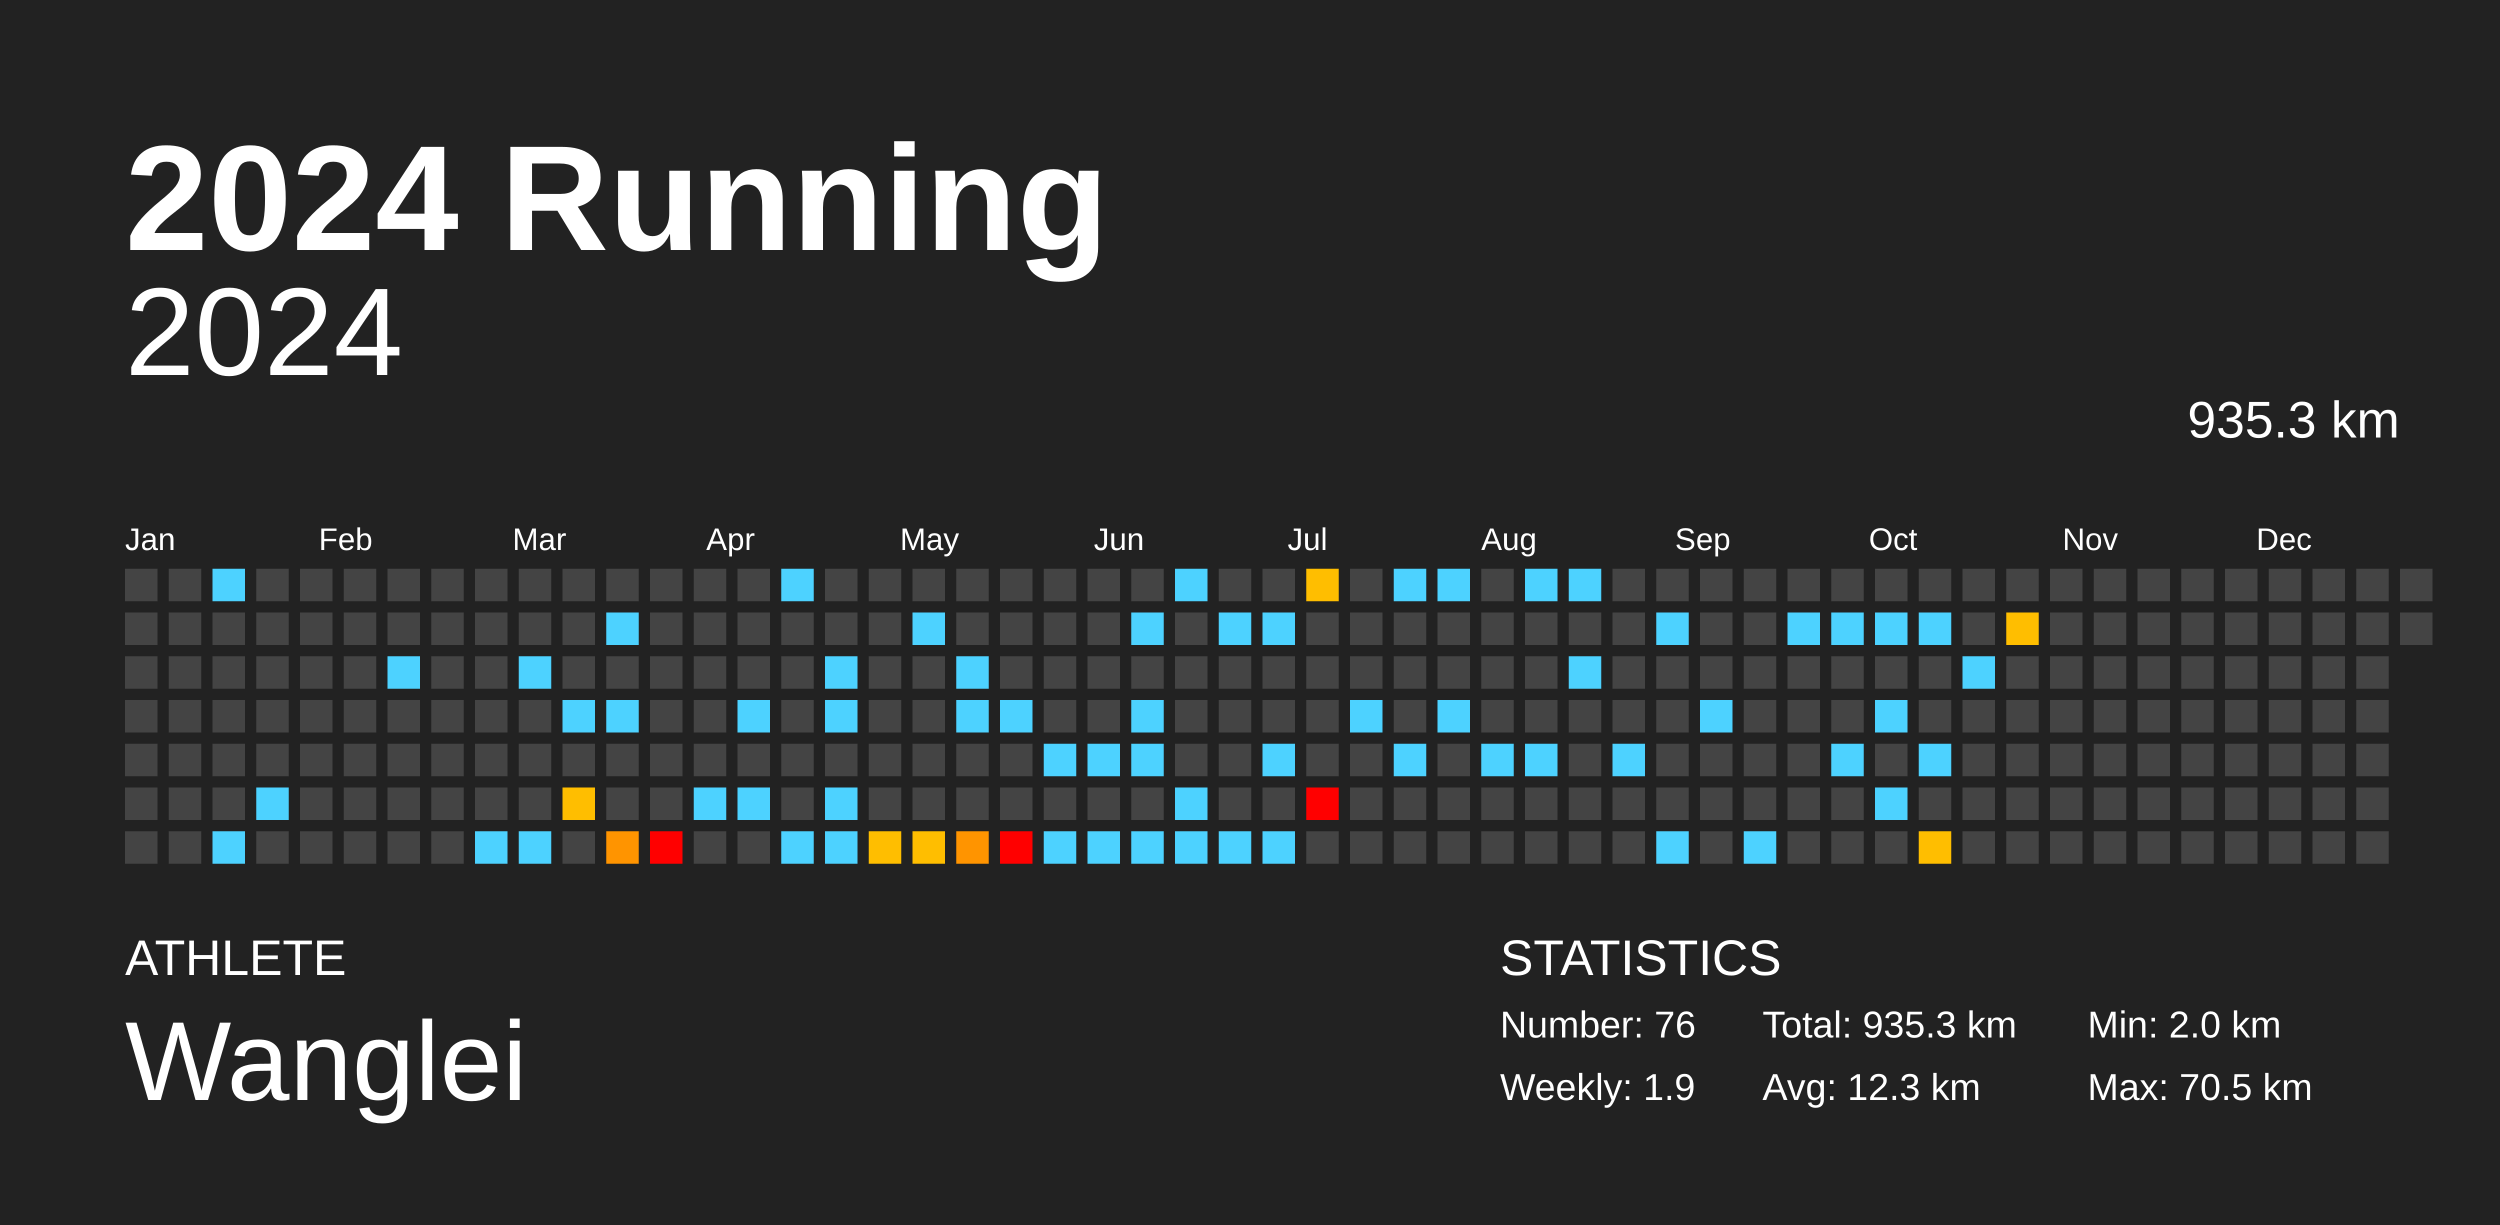
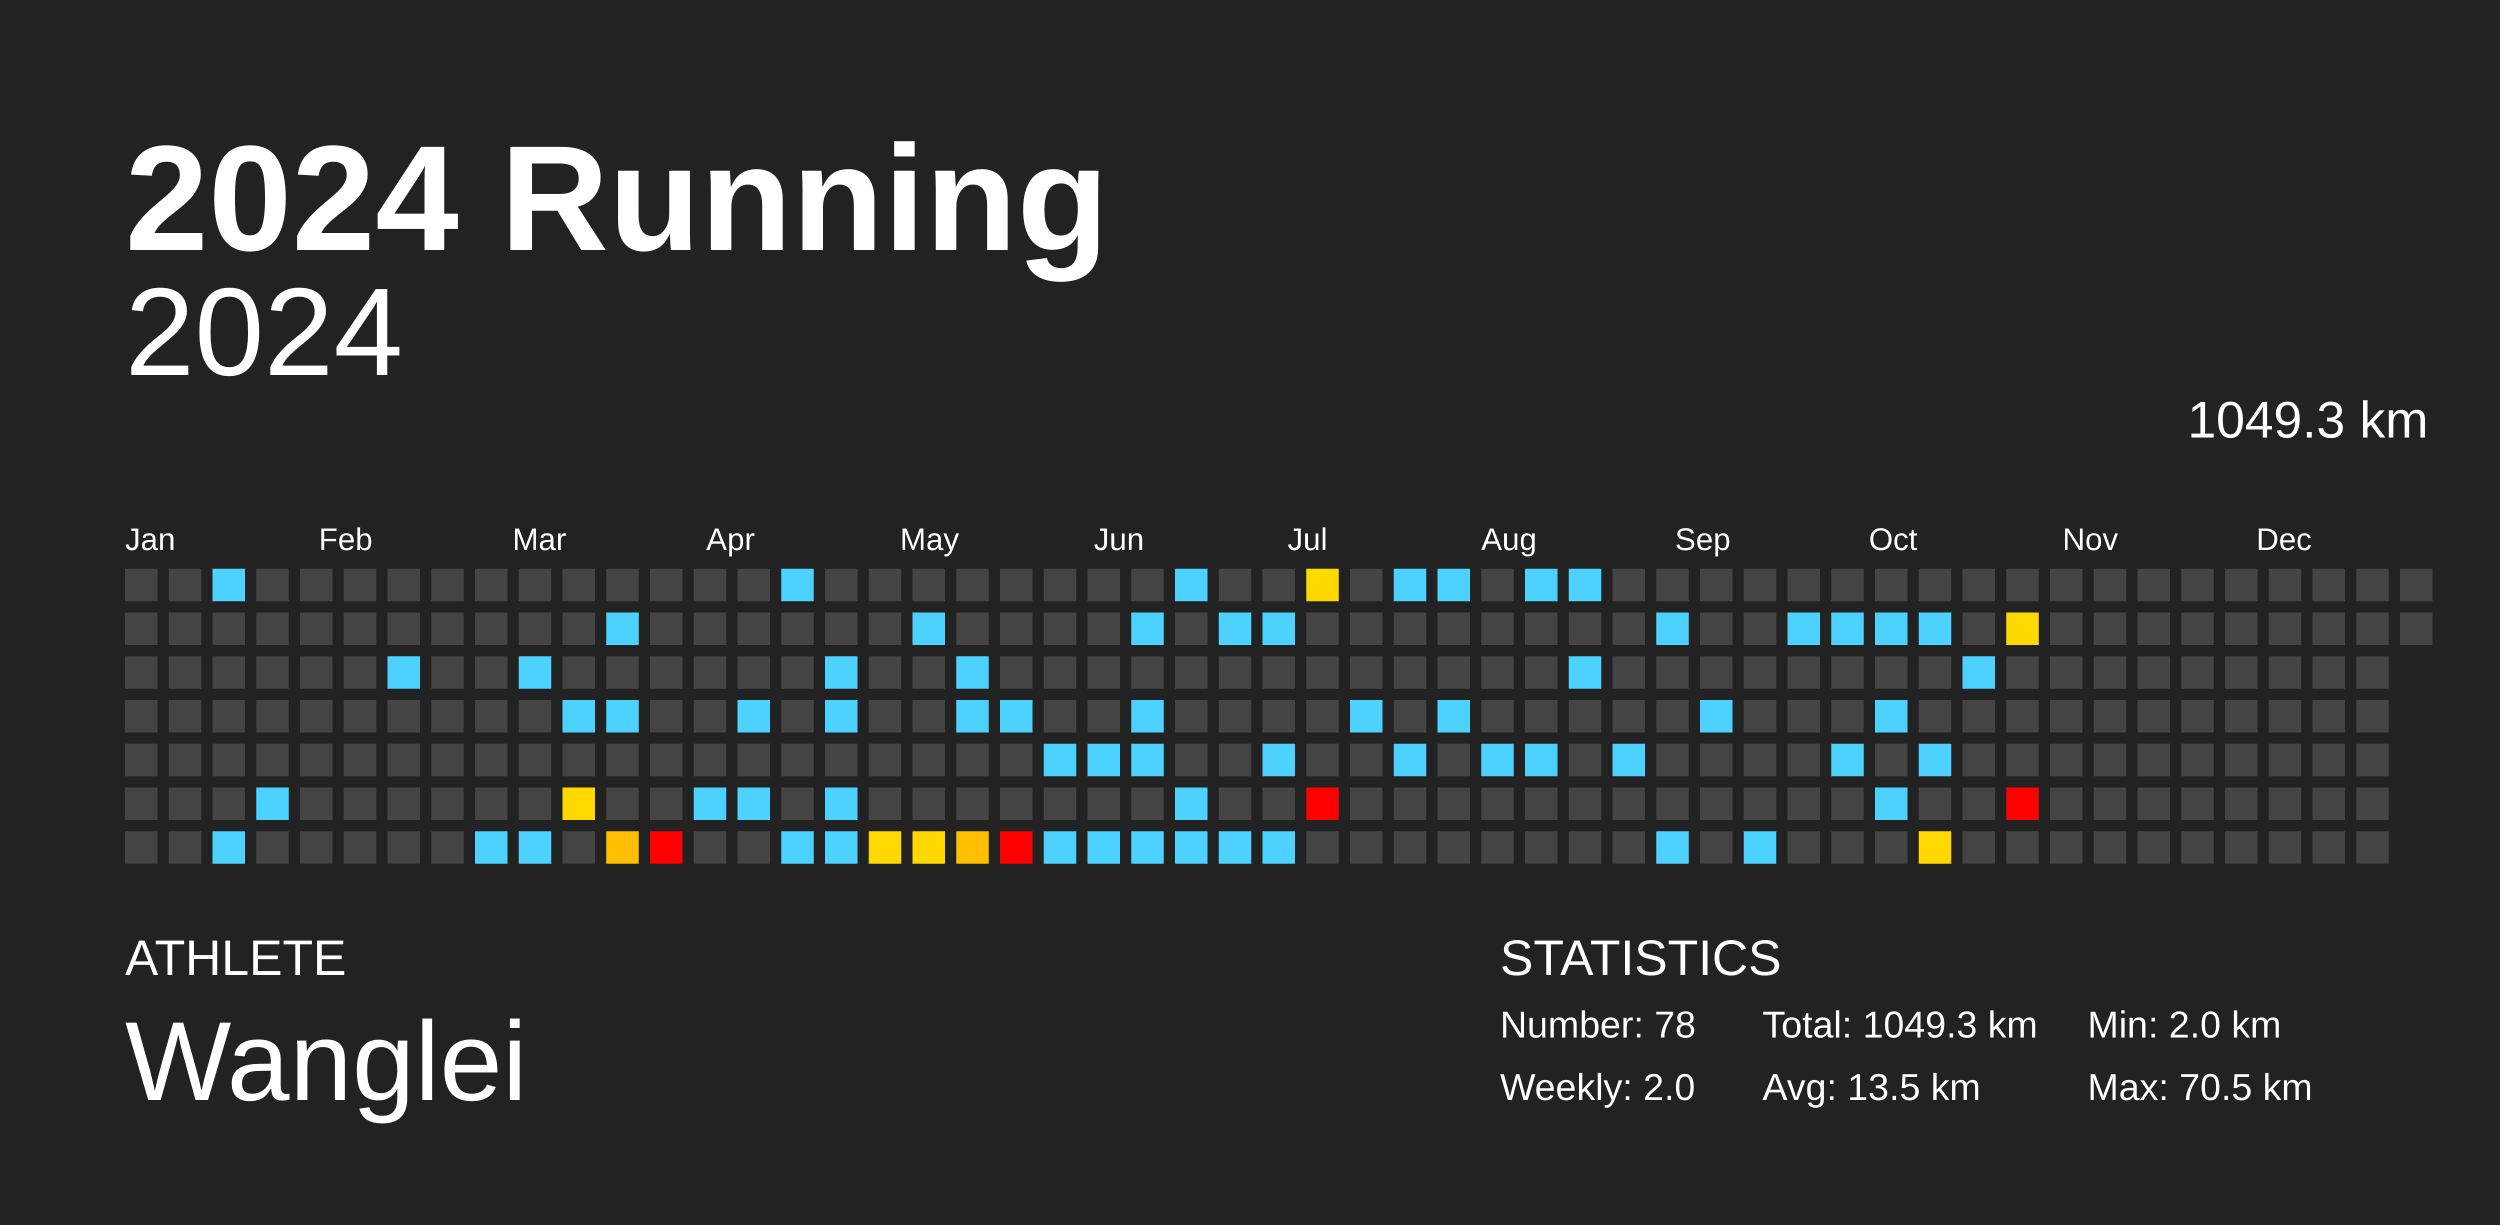
<svg xmlns="http://www.w3.org/2000/svg" baseProfile="full" height="98mm" version="1.1" viewBox="0,0,200,98" width="200mm">
  <defs />
  <rect fill="#222222" height="98" width="200" x="0" y="0" />
  <text fill="#FFFFFF" style="font-size:12px; font-family:Arial; font-weight:bold;" x="10" y="20">2024 Running</text>
  <text fill="#FFFFFF" style="font-size:4px; font-family:Arial" x="10" y="78">ATHLETE</text>
  <text fill="#FFFFFF" style="font-size:9px; font-family:Arial" x="10" y="88">Wanglei</text>
  <text fill="#FFFFFF" style="font-size:4px; font-family:Arial" x="120" y="78">STATISTICS</text>
-   <text fill="#FFFFFF" style="font-size:3px; font-family:Arial" x="120" y="83">Number: 76</text>
-   <text fill="#FFFFFF" style="font-size:3px; font-family:Arial" x="120" y="88">Weekly: 1.9</text>
-   <text fill="#FFFFFF" style="font-size:3px; font-family:Arial" x="141" y="83">Total: 935.3 km</text>
-   <text fill="#FFFFFF" style="font-size:3px; font-family:Arial" x="141" y="88">Avg: 12.3 km</text>
+   <text fill="#FFFFFF" style="font-size:3px; font-family:Arial" x="120" y="83">Number: 78</text>
+   <text fill="#FFFFFF" style="font-size:3px; font-family:Arial" x="120" y="88">Weekly: 2.0</text>
+   <text fill="#FFFFFF" style="font-size:3px; font-family:Arial" x="141" y="83">Total: 1049.3 km</text>
+   <text fill="#FFFFFF" style="font-size:3px; font-family:Arial" x="141" y="88">Avg: 13.5 km</text>
  <text fill="#FFFFFF" style="font-size:3px; font-family:Arial" x="167" y="83">Min: 2.0 km</text>
  <text fill="#FFFFFF" style="font-size:3px; font-family:Arial" x="167" y="88">Max: 70.5 km</text>
  <text alignment-baseline="hanging" fill="#FFFFFF" style="font-size:10.0px; font-family:Arial;" x="10" y="30">2024</text>
-   <text alignment-baseline="hanging" fill="#FFFFFF" style="font-size:4.125px; font-family:Arial;" x="175" y="35">935.3 km</text>
+   <text alignment-baseline="hanging" fill="#FFFFFF" style="font-size:4.125px; font-family:Arial;" x="175" y="35">1049.3 km</text>
  <text fill="#FFFFFF" style="font-size:2.5px; font-family:Arial" x="10.0" y="44">Jan</text>
  <text fill="#FFFFFF" style="font-size:2.5px; font-family:Arial" x="25.5" y="44">Feb</text>
  <text fill="#FFFFFF" style="font-size:2.5px; font-family:Arial" x="41.0" y="44">Mar</text>
  <text fill="#FFFFFF" style="font-size:2.5px; font-family:Arial" x="56.5" y="44">Apr</text>
  <text fill="#FFFFFF" style="font-size:2.5px; font-family:Arial" x="72.0" y="44">May</text>
  <text fill="#FFFFFF" style="font-size:2.5px; font-family:Arial" x="87.5" y="44">Jun</text>
  <text fill="#FFFFFF" style="font-size:2.5px; font-family:Arial" x="103.0" y="44">Jul</text>
  <text fill="#FFFFFF" style="font-size:2.5px; font-family:Arial" x="118.5" y="44">Aug</text>
  <text fill="#FFFFFF" style="font-size:2.5px; font-family:Arial" x="134.0" y="44">Sep</text>
  <text fill="#FFFFFF" style="font-size:2.5px; font-family:Arial" x="149.5" y="44">Oct</text>
  <text fill="#FFFFFF" style="font-size:2.5px; font-family:Arial" x="165.0" y="44">Nov</text>
  <text fill="#FFFFFF" style="font-size:2.5px; font-family:Arial" x="180.5" y="44">Dec</text>
  <rect fill="#444444" height="2.6" width="2.6" x="10.0" y="45.5" />
  <rect fill="#444444" height="2.6" width="2.6" x="10.0" y="49.0" />
  <rect fill="#444444" height="2.6" width="2.6" x="10.0" y="52.5" />
  <rect fill="#444444" height="2.6" width="2.6" x="10.0" y="56.0" />
  <rect fill="#444444" height="2.6" width="2.6" x="10.0" y="59.5" />
  <rect fill="#444444" height="2.6" width="2.6" x="10.0" y="63.0" />
  <rect fill="#444444" height="2.6" width="2.6" x="10.0" y="66.5" />
  <rect fill="#444444" height="2.6" width="2.6" x="13.5" y="45.5" />
  <rect fill="#444444" height="2.6" width="2.6" x="13.5" y="49.0" />
  <rect fill="#444444" height="2.6" width="2.6" x="13.5" y="52.5" />
  <rect fill="#444444" height="2.6" width="2.6" x="13.5" y="56.0" />
  <rect fill="#444444" height="2.6" width="2.6" x="13.5" y="59.5" />
  <rect fill="#444444" height="2.6" width="2.6" x="13.5" y="63.0" />
  <rect fill="#444444" height="2.6" width="2.6" x="13.5" y="66.5" />
  <rect fill="#4dd2ff" height="2.6" width="2.6" x="17.0" y="45.5" />
  <rect fill="#444444" height="2.6" width="2.6" x="17.0" y="49.0" />
  <rect fill="#444444" height="2.6" width="2.6" x="17.0" y="52.5" />
  <rect fill="#444444" height="2.6" width="2.6" x="17.0" y="56.0" />
  <rect fill="#444444" height="2.6" width="2.6" x="17.0" y="59.5" />
  <rect fill="#444444" height="2.6" width="2.6" x="17.0" y="63.0" />
  <rect fill="#4dd2ff" height="2.6" width="2.6" x="17.0" y="66.5" />
  <rect fill="#444444" height="2.6" width="2.6" x="20.5" y="45.5" />
  <rect fill="#444444" height="2.6" width="2.6" x="20.5" y="49.0" />
  <rect fill="#444444" height="2.6" width="2.6" x="20.5" y="52.5" />
  <rect fill="#444444" height="2.6" width="2.6" x="20.5" y="56.0" />
  <rect fill="#444444" height="2.6" width="2.6" x="20.5" y="59.5" />
  <rect fill="#4dd2ff" height="2.6" width="2.6" x="20.5" y="63.0" />
  <rect fill="#444444" height="2.6" width="2.6" x="20.5" y="66.5" />
  <rect fill="#444444" height="2.6" width="2.6" x="24.0" y="45.5" />
  <rect fill="#444444" height="2.6" width="2.6" x="24.0" y="49.0" />
  <rect fill="#444444" height="2.6" width="2.6" x="24.0" y="52.5" />
  <rect fill="#444444" height="2.6" width="2.6" x="24.0" y="56.0" />
  <rect fill="#444444" height="2.6" width="2.6" x="24.0" y="59.5" />
  <rect fill="#444444" height="2.6" width="2.6" x="24.0" y="63.0" />
  <rect fill="#444444" height="2.6" width="2.6" x="24.0" y="66.5" />
  <rect fill="#444444" height="2.6" width="2.6" x="27.5" y="45.5" />
  <rect fill="#444444" height="2.6" width="2.6" x="27.5" y="49.0" />
  <rect fill="#444444" height="2.6" width="2.6" x="27.5" y="52.5" />
  <rect fill="#444444" height="2.6" width="2.6" x="27.5" y="56.0" />
  <rect fill="#444444" height="2.6" width="2.6" x="27.5" y="59.5" />
  <rect fill="#444444" height="2.6" width="2.6" x="27.5" y="63.0" />
  <rect fill="#444444" height="2.6" width="2.6" x="27.5" y="66.5" />
  <rect fill="#444444" height="2.6" width="2.6" x="31.0" y="45.5" />
  <rect fill="#444444" height="2.6" width="2.6" x="31.0" y="49.0" />
  <rect fill="#4dd2ff" height="2.6" width="2.6" x="31.0" y="52.5" />
  <rect fill="#444444" height="2.6" width="2.6" x="31.0" y="56.0" />
  <rect fill="#444444" height="2.6" width="2.6" x="31.0" y="59.5" />
  <rect fill="#444444" height="2.6" width="2.6" x="31.0" y="63.0" />
  <rect fill="#444444" height="2.6" width="2.6" x="31.0" y="66.5" />
  <rect fill="#444444" height="2.6" width="2.6" x="34.5" y="45.5" />
  <rect fill="#444444" height="2.6" width="2.6" x="34.5" y="49.0" />
  <rect fill="#444444" height="2.6" width="2.6" x="34.5" y="52.5" />
  <rect fill="#444444" height="2.6" width="2.6" x="34.5" y="56.0" />
  <rect fill="#444444" height="2.6" width="2.6" x="34.5" y="59.5" />
  <rect fill="#444444" height="2.6" width="2.6" x="34.5" y="63.0" />
  <rect fill="#444444" height="2.6" width="2.6" x="34.5" y="66.5" />
  <rect fill="#444444" height="2.6" width="2.6" x="38.0" y="45.5" />
  <rect fill="#444444" height="2.6" width="2.6" x="38.0" y="49.0" />
  <rect fill="#444444" height="2.6" width="2.6" x="38.0" y="52.5" />
  <rect fill="#444444" height="2.6" width="2.6" x="38.0" y="56.0" />
  <rect fill="#444444" height="2.6" width="2.6" x="38.0" y="59.5" />
  <rect fill="#444444" height="2.6" width="2.6" x="38.0" y="63.0" />
  <rect fill="#4dd2ff" height="2.6" width="2.6" x="38.0" y="66.5" />
  <rect fill="#444444" height="2.6" width="2.6" x="41.5" y="45.5" />
  <rect fill="#444444" height="2.6" width="2.6" x="41.5" y="49.0" />
  <rect fill="#4dd2ff" height="2.6" width="2.6" x="41.5" y="52.5" />
  <rect fill="#444444" height="2.6" width="2.6" x="41.5" y="56.0" />
  <rect fill="#444444" height="2.6" width="2.6" x="41.5" y="59.5" />
  <rect fill="#444444" height="2.6" width="2.6" x="41.5" y="63.0" />
  <rect fill="#4dd2ff" height="2.6" width="2.6" x="41.5" y="66.5" />
  <rect fill="#444444" height="2.6" width="2.6" x="45.0" y="45.5" />
  <rect fill="#444444" height="2.6" width="2.6" x="45.0" y="49.0" />
  <rect fill="#444444" height="2.6" width="2.6" x="45.0" y="52.5" />
  <rect fill="#4dd2ff" height="2.6" width="2.6" x="45.0" y="56.0" />
  <rect fill="#444444" height="2.6" width="2.6" x="45.0" y="59.5" />
-   <rect fill="#ffbe00" height="2.6" width="2.6" x="45.0" y="63.0" />
+   <rect fill="#ffd800" height="2.6" width="2.6" x="45.0" y="63.0" />
  <rect fill="#444444" height="2.6" width="2.6" x="45.0" y="66.5" />
  <rect fill="#444444" height="2.6" width="2.6" x="48.5" y="45.5" />
  <rect fill="#4dd2ff" height="2.6" width="2.6" x="48.5" y="49.0" />
  <rect fill="#444444" height="2.6" width="2.6" x="48.5" y="52.5" />
  <rect fill="#4dd2ff" height="2.6" width="2.6" x="48.5" y="56.0" />
  <rect fill="#444444" height="2.6" width="2.6" x="48.5" y="59.5" />
  <rect fill="#444444" height="2.6" width="2.6" x="48.5" y="63.0" />
-   <rect fill="#ff9400" height="2.6" width="2.6" x="48.5" y="66.5" />
+   <rect fill="#ffbe00" height="2.6" width="2.6" x="48.5" y="66.5" />
  <rect fill="#444444" height="2.6" width="2.6" x="52.0" y="45.5" />
  <rect fill="#444444" height="2.6" width="2.6" x="52.0" y="49.0" />
  <rect fill="#444444" height="2.6" width="2.6" x="52.0" y="52.5" />
  <rect fill="#444444" height="2.6" width="2.6" x="52.0" y="56.0" />
  <rect fill="#444444" height="2.6" width="2.6" x="52.0" y="59.5" />
  <rect fill="#444444" height="2.6" width="2.6" x="52.0" y="63.0" />
  <rect fill="red" height="2.6" width="2.6" x="52.0" y="66.5" />
  <rect fill="#444444" height="2.6" width="2.6" x="55.5" y="45.5" />
  <rect fill="#444444" height="2.6" width="2.6" x="55.5" y="49.0" />
  <rect fill="#444444" height="2.6" width="2.6" x="55.5" y="52.5" />
  <rect fill="#444444" height="2.6" width="2.6" x="55.5" y="56.0" />
  <rect fill="#444444" height="2.6" width="2.6" x="55.5" y="59.5" />
  <rect fill="#4dd2ff" height="2.6" width="2.6" x="55.5" y="63.0" />
  <rect fill="#444444" height="2.6" width="2.6" x="55.5" y="66.5" />
  <rect fill="#444444" height="2.6" width="2.6" x="59.0" y="45.5" />
  <rect fill="#444444" height="2.6" width="2.6" x="59.0" y="49.0" />
  <rect fill="#444444" height="2.6" width="2.6" x="59.0" y="52.5" />
  <rect fill="#4dd2ff" height="2.6" width="2.6" x="59.0" y="56.0" />
  <rect fill="#444444" height="2.6" width="2.6" x="59.0" y="59.5" />
  <rect fill="#4dd2ff" height="2.6" width="2.6" x="59.0" y="63.0" />
  <rect fill="#444444" height="2.6" width="2.6" x="59.0" y="66.5" />
  <rect fill="#4dd2ff" height="2.6" width="2.6" x="62.5" y="45.5" />
  <rect fill="#444444" height="2.6" width="2.6" x="62.5" y="49.0" />
  <rect fill="#444444" height="2.6" width="2.6" x="62.5" y="52.5" />
  <rect fill="#444444" height="2.6" width="2.6" x="62.5" y="56.0" />
  <rect fill="#444444" height="2.6" width="2.6" x="62.5" y="59.5" />
  <rect fill="#444444" height="2.6" width="2.6" x="62.5" y="63.0" />
  <rect fill="#4dd2ff" height="2.6" width="2.6" x="62.5" y="66.5" />
  <rect fill="#444444" height="2.6" width="2.6" x="66.0" y="45.5" />
  <rect fill="#444444" height="2.6" width="2.6" x="66.0" y="49.0" />
  <rect fill="#4dd2ff" height="2.6" width="2.6" x="66.0" y="52.5" />
  <rect fill="#4dd2ff" height="2.6" width="2.6" x="66.0" y="56.0" />
  <rect fill="#444444" height="2.6" width="2.6" x="66.0" y="59.5" />
  <rect fill="#4dd2ff" height="2.6" width="2.6" x="66.0" y="63.0" />
  <rect fill="#4dd2ff" height="2.6" width="2.6" x="66.0" y="66.5" />
  <rect fill="#444444" height="2.6" width="2.6" x="69.5" y="45.5" />
  <rect fill="#444444" height="2.6" width="2.6" x="69.5" y="49.0" />
  <rect fill="#444444" height="2.6" width="2.6" x="69.5" y="52.5" />
  <rect fill="#444444" height="2.6" width="2.6" x="69.5" y="56.0" />
  <rect fill="#444444" height="2.6" width="2.6" x="69.5" y="59.5" />
  <rect fill="#444444" height="2.6" width="2.6" x="69.5" y="63.0" />
-   <rect fill="#ffbe00" height="2.6" width="2.6" x="69.5" y="66.5" />
+   <rect fill="#ffd800" height="2.6" width="2.6" x="69.5" y="66.5" />
  <rect fill="#444444" height="2.6" width="2.6" x="73.0" y="45.5" />
  <rect fill="#4dd2ff" height="2.6" width="2.6" x="73.0" y="49.0" />
  <rect fill="#444444" height="2.6" width="2.6" x="73.0" y="52.5" />
  <rect fill="#444444" height="2.6" width="2.6" x="73.0" y="56.0" />
  <rect fill="#444444" height="2.6" width="2.6" x="73.0" y="59.5" />
  <rect fill="#444444" height="2.6" width="2.6" x="73.0" y="63.0" />
-   <rect fill="#ffbe00" height="2.6" width="2.6" x="73.0" y="66.5" />
+   <rect fill="#ffd800" height="2.6" width="2.6" x="73.0" y="66.5" />
  <rect fill="#444444" height="2.6" width="2.6" x="76.5" y="45.5" />
  <rect fill="#444444" height="2.6" width="2.6" x="76.5" y="49.0" />
  <rect fill="#4dd2ff" height="2.6" width="2.6" x="76.5" y="52.5" />
  <rect fill="#4dd2ff" height="2.6" width="2.6" x="76.5" y="56.0" />
  <rect fill="#444444" height="2.6" width="2.6" x="76.5" y="59.5" />
  <rect fill="#444444" height="2.6" width="2.6" x="76.5" y="63.0" />
-   <rect fill="#ff9400" height="2.6" width="2.6" x="76.5" y="66.5" />
+   <rect fill="#ffbe00" height="2.6" width="2.6" x="76.5" y="66.5" />
  <rect fill="#444444" height="2.6" width="2.6" x="80.0" y="45.5" />
  <rect fill="#444444" height="2.6" width="2.6" x="80.0" y="49.0" />
  <rect fill="#444444" height="2.6" width="2.6" x="80.0" y="52.5" />
  <rect fill="#4dd2ff" height="2.6" width="2.6" x="80.0" y="56.0" />
  <rect fill="#444444" height="2.6" width="2.6" x="80.0" y="59.5" />
  <rect fill="#444444" height="2.6" width="2.6" x="80.0" y="63.0" />
  <rect fill="red" height="2.6" width="2.6" x="80.0" y="66.5" />
  <rect fill="#444444" height="2.6" width="2.6" x="83.5" y="45.5" />
  <rect fill="#444444" height="2.6" width="2.6" x="83.5" y="49.0" />
  <rect fill="#444444" height="2.6" width="2.6" x="83.5" y="52.5" />
  <rect fill="#444444" height="2.6" width="2.6" x="83.5" y="56.0" />
  <rect fill="#4dd2ff" height="2.6" width="2.6" x="83.5" y="59.5" />
  <rect fill="#444444" height="2.6" width="2.6" x="83.5" y="63.0" />
  <rect fill="#4dd2ff" height="2.6" width="2.6" x="83.5" y="66.5" />
  <rect fill="#444444" height="2.6" width="2.6" x="87.0" y="45.5" />
  <rect fill="#444444" height="2.6" width="2.6" x="87.0" y="49.0" />
  <rect fill="#444444" height="2.6" width="2.6" x="87.0" y="52.5" />
  <rect fill="#444444" height="2.6" width="2.6" x="87.0" y="56.0" />
  <rect fill="#4dd2ff" height="2.6" width="2.6" x="87.0" y="59.5" />
  <rect fill="#444444" height="2.6" width="2.6" x="87.0" y="63.0" />
  <rect fill="#4dd2ff" height="2.6" width="2.6" x="87.0" y="66.5" />
  <rect fill="#444444" height="2.6" width="2.6" x="90.5" y="45.5" />
  <rect fill="#4dd2ff" height="2.6" width="2.6" x="90.5" y="49.0" />
  <rect fill="#444444" height="2.6" width="2.6" x="90.5" y="52.5" />
  <rect fill="#4dd2ff" height="2.6" width="2.6" x="90.5" y="56.0" />
  <rect fill="#4dd2ff" height="2.6" width="2.6" x="90.5" y="59.5" />
  <rect fill="#444444" height="2.6" width="2.6" x="90.5" y="63.0" />
  <rect fill="#4dd2ff" height="2.6" width="2.6" x="90.5" y="66.5" />
  <rect fill="#4dd2ff" height="2.6" width="2.6" x="94.0" y="45.5" />
  <rect fill="#444444" height="2.6" width="2.6" x="94.0" y="49.0" />
  <rect fill="#444444" height="2.6" width="2.6" x="94.0" y="52.5" />
  <rect fill="#444444" height="2.6" width="2.6" x="94.0" y="56.0" />
  <rect fill="#444444" height="2.6" width="2.6" x="94.0" y="59.5" />
  <rect fill="#4dd2ff" height="2.6" width="2.6" x="94.0" y="63.0" />
  <rect fill="#4dd2ff" height="2.6" width="2.6" x="94.0" y="66.5" />
  <rect fill="#444444" height="2.6" width="2.6" x="97.5" y="45.5" />
  <rect fill="#4dd2ff" height="2.6" width="2.6" x="97.5" y="49.0" />
  <rect fill="#444444" height="2.6" width="2.6" x="97.5" y="52.5" />
  <rect fill="#444444" height="2.6" width="2.6" x="97.5" y="56.0" />
  <rect fill="#444444" height="2.6" width="2.6" x="97.5" y="59.5" />
  <rect fill="#444444" height="2.6" width="2.6" x="97.5" y="63.0" />
  <rect fill="#4dd2ff" height="2.6" width="2.6" x="97.5" y="66.5" />
  <rect fill="#444444" height="2.6" width="2.6" x="101.0" y="45.5" />
  <rect fill="#4dd2ff" height="2.6" width="2.6" x="101.0" y="49.0" />
  <rect fill="#444444" height="2.6" width="2.6" x="101.0" y="52.5" />
  <rect fill="#444444" height="2.6" width="2.6" x="101.0" y="56.0" />
  <rect fill="#4dd2ff" height="2.6" width="2.6" x="101.0" y="59.5" />
  <rect fill="#444444" height="2.6" width="2.6" x="101.0" y="63.0" />
  <rect fill="#4dd2ff" height="2.6" width="2.6" x="101.0" y="66.5" />
-   <rect fill="#ffbe00" height="2.6" width="2.6" x="104.5" y="45.5" />
+   <rect fill="#ffd800" height="2.6" width="2.6" x="104.5" y="45.5" />
  <rect fill="#444444" height="2.6" width="2.6" x="104.5" y="49.0" />
  <rect fill="#444444" height="2.6" width="2.6" x="104.5" y="52.5" />
  <rect fill="#444444" height="2.6" width="2.6" x="104.5" y="56.0" />
  <rect fill="#444444" height="2.6" width="2.6" x="104.5" y="59.5" />
  <rect fill="red" height="2.6" width="2.6" x="104.5" y="63.0" />
  <rect fill="#444444" height="2.6" width="2.6" x="104.5" y="66.5" />
  <rect fill="#444444" height="2.6" width="2.6" x="108.0" y="45.5" />
  <rect fill="#444444" height="2.6" width="2.6" x="108.0" y="49.0" />
  <rect fill="#444444" height="2.6" width="2.6" x="108.0" y="52.5" />
  <rect fill="#4dd2ff" height="2.6" width="2.6" x="108.0" y="56.0" />
  <rect fill="#444444" height="2.6" width="2.6" x="108.0" y="59.5" />
  <rect fill="#444444" height="2.6" width="2.6" x="108.0" y="63.0" />
  <rect fill="#444444" height="2.6" width="2.6" x="108.0" y="66.5" />
  <rect fill="#4dd2ff" height="2.6" width="2.6" x="111.5" y="45.5" />
  <rect fill="#444444" height="2.6" width="2.6" x="111.5" y="49.0" />
  <rect fill="#444444" height="2.6" width="2.6" x="111.5" y="52.5" />
  <rect fill="#444444" height="2.6" width="2.6" x="111.5" y="56.0" />
  <rect fill="#4dd2ff" height="2.6" width="2.6" x="111.5" y="59.5" />
  <rect fill="#444444" height="2.6" width="2.6" x="111.5" y="63.0" />
  <rect fill="#444444" height="2.6" width="2.6" x="111.5" y="66.5" />
  <rect fill="#4dd2ff" height="2.6" width="2.6" x="115.0" y="45.5" />
  <rect fill="#444444" height="2.6" width="2.6" x="115.0" y="49.0" />
  <rect fill="#444444" height="2.6" width="2.6" x="115.0" y="52.5" />
  <rect fill="#4dd2ff" height="2.6" width="2.6" x="115.0" y="56.0" />
  <rect fill="#444444" height="2.6" width="2.6" x="115.0" y="59.5" />
  <rect fill="#444444" height="2.6" width="2.6" x="115.0" y="63.0" />
  <rect fill="#444444" height="2.6" width="2.6" x="115.0" y="66.5" />
  <rect fill="#444444" height="2.6" width="2.6" x="118.5" y="45.5" />
  <rect fill="#444444" height="2.6" width="2.6" x="118.5" y="49.0" />
  <rect fill="#444444" height="2.6" width="2.6" x="118.5" y="52.5" />
  <rect fill="#444444" height="2.6" width="2.6" x="118.5" y="56.0" />
  <rect fill="#4dd2ff" height="2.6" width="2.6" x="118.5" y="59.5" />
  <rect fill="#444444" height="2.6" width="2.6" x="118.5" y="63.0" />
  <rect fill="#444444" height="2.6" width="2.6" x="118.5" y="66.5" />
  <rect fill="#4dd2ff" height="2.6" width="2.6" x="122.0" y="45.5" />
  <rect fill="#444444" height="2.6" width="2.6" x="122.0" y="49.0" />
  <rect fill="#444444" height="2.6" width="2.6" x="122.0" y="52.5" />
  <rect fill="#444444" height="2.6" width="2.6" x="122.0" y="56.0" />
  <rect fill="#4dd2ff" height="2.6" width="2.6" x="122.0" y="59.5" />
  <rect fill="#444444" height="2.6" width="2.6" x="122.0" y="63.0" />
  <rect fill="#444444" height="2.6" width="2.6" x="122.0" y="66.5" />
  <rect fill="#4dd2ff" height="2.6" width="2.6" x="125.5" y="45.5" />
  <rect fill="#444444" height="2.6" width="2.6" x="125.5" y="49.0" />
  <rect fill="#4dd2ff" height="2.6" width="2.6" x="125.5" y="52.5" />
  <rect fill="#444444" height="2.6" width="2.6" x="125.5" y="56.0" />
  <rect fill="#444444" height="2.6" width="2.6" x="125.5" y="59.5" />
  <rect fill="#444444" height="2.6" width="2.6" x="125.5" y="63.0" />
  <rect fill="#444444" height="2.6" width="2.6" x="125.5" y="66.5" />
  <rect fill="#444444" height="2.6" width="2.6" x="129.0" y="45.5" />
  <rect fill="#444444" height="2.6" width="2.6" x="129.0" y="49.0" />
  <rect fill="#444444" height="2.6" width="2.6" x="129.0" y="52.5" />
  <rect fill="#444444" height="2.6" width="2.6" x="129.0" y="56.0" />
  <rect fill="#4dd2ff" height="2.6" width="2.6" x="129.0" y="59.5" />
  <rect fill="#444444" height="2.6" width="2.6" x="129.0" y="63.0" />
  <rect fill="#444444" height="2.6" width="2.6" x="129.0" y="66.5" />
  <rect fill="#444444" height="2.6" width="2.6" x="132.5" y="45.5" />
  <rect fill="#4dd2ff" height="2.6" width="2.6" x="132.5" y="49.0" />
  <rect fill="#444444" height="2.6" width="2.6" x="132.5" y="52.5" />
  <rect fill="#444444" height="2.6" width="2.6" x="132.5" y="56.0" />
  <rect fill="#444444" height="2.6" width="2.6" x="132.5" y="59.5" />
  <rect fill="#444444" height="2.6" width="2.6" x="132.5" y="63.0" />
  <rect fill="#4dd2ff" height="2.6" width="2.6" x="132.5" y="66.5" />
  <rect fill="#444444" height="2.6" width="2.6" x="136.0" y="45.5" />
  <rect fill="#444444" height="2.6" width="2.6" x="136.0" y="49.0" />
  <rect fill="#444444" height="2.6" width="2.6" x="136.0" y="52.5" />
  <rect fill="#4dd2ff" height="2.6" width="2.6" x="136.0" y="56.0" />
  <rect fill="#444444" height="2.6" width="2.6" x="136.0" y="59.5" />
  <rect fill="#444444" height="2.6" width="2.6" x="136.0" y="63.0" />
  <rect fill="#444444" height="2.6" width="2.6" x="136.0" y="66.5" />
  <rect fill="#444444" height="2.6" width="2.6" x="139.5" y="45.5" />
  <rect fill="#444444" height="2.6" width="2.6" x="139.5" y="49.0" />
  <rect fill="#444444" height="2.6" width="2.6" x="139.5" y="52.5" />
  <rect fill="#444444" height="2.6" width="2.6" x="139.5" y="56.0" />
  <rect fill="#444444" height="2.6" width="2.6" x="139.5" y="59.5" />
  <rect fill="#444444" height="2.6" width="2.6" x="139.5" y="63.0" />
  <rect fill="#4dd2ff" height="2.6" width="2.6" x="139.5" y="66.5" />
  <rect fill="#444444" height="2.6" width="2.6" x="143.0" y="45.5" />
  <rect fill="#4dd2ff" height="2.6" width="2.6" x="143.0" y="49.0" />
  <rect fill="#444444" height="2.6" width="2.6" x="143.0" y="52.5" />
  <rect fill="#444444" height="2.6" width="2.6" x="143.0" y="56.0" />
  <rect fill="#444444" height="2.6" width="2.6" x="143.0" y="59.5" />
  <rect fill="#444444" height="2.6" width="2.6" x="143.0" y="63.0" />
  <rect fill="#444444" height="2.6" width="2.6" x="143.0" y="66.5" />
  <rect fill="#444444" height="2.6" width="2.6" x="146.5" y="45.5" />
  <rect fill="#4dd2ff" height="2.6" width="2.6" x="146.5" y="49.0" />
  <rect fill="#444444" height="2.6" width="2.6" x="146.5" y="52.5" />
  <rect fill="#444444" height="2.6" width="2.6" x="146.5" y="56.0" />
  <rect fill="#4dd2ff" height="2.6" width="2.6" x="146.5" y="59.5" />
  <rect fill="#444444" height="2.6" width="2.6" x="146.5" y="63.0" />
  <rect fill="#444444" height="2.6" width="2.6" x="146.5" y="66.5" />
  <rect fill="#444444" height="2.6" width="2.6" x="150.0" y="45.5" />
  <rect fill="#4dd2ff" height="2.6" width="2.6" x="150.0" y="49.0" />
  <rect fill="#444444" height="2.6" width="2.6" x="150.0" y="52.5" />
  <rect fill="#4dd2ff" height="2.6" width="2.6" x="150.0" y="56.0" />
  <rect fill="#444444" height="2.6" width="2.6" x="150.0" y="59.5" />
  <rect fill="#4dd2ff" height="2.6" width="2.6" x="150.0" y="63.0" />
  <rect fill="#444444" height="2.6" width="2.6" x="150.0" y="66.5" />
  <rect fill="#444444" height="2.6" width="2.6" x="153.5" y="45.5" />
  <rect fill="#4dd2ff" height="2.6" width="2.6" x="153.5" y="49.0" />
  <rect fill="#444444" height="2.6" width="2.6" x="153.5" y="52.5" />
  <rect fill="#444444" height="2.6" width="2.6" x="153.5" y="56.0" />
  <rect fill="#4dd2ff" height="2.6" width="2.6" x="153.5" y="59.5" />
  <rect fill="#444444" height="2.6" width="2.6" x="153.5" y="63.0" />
-   <rect fill="#ffbe00" height="2.6" width="2.6" x="153.5" y="66.5" />
+   <rect fill="#ffd800" height="2.6" width="2.6" x="153.5" y="66.5" />
  <rect fill="#444444" height="2.6" width="2.6" x="157.0" y="45.5" />
  <rect fill="#444444" height="2.6" width="2.6" x="157.0" y="49.0" />
  <rect fill="#4dd2ff" height="2.6" width="2.6" x="157.0" y="52.5" />
  <rect fill="#444444" height="2.6" width="2.6" x="157.0" y="56.0" />
  <rect fill="#444444" height="2.6" width="2.6" x="157.0" y="59.5" />
  <rect fill="#444444" height="2.6" width="2.6" x="157.0" y="63.0" />
  <rect fill="#444444" height="2.6" width="2.6" x="157.0" y="66.5" />
  <rect fill="#444444" height="2.6" width="2.6" x="160.5" y="45.5" />
-   <rect fill="#ffbe00" height="2.6" width="2.6" x="160.5" y="49.0" />
+   <rect fill="#ffd800" height="2.6" width="2.6" x="160.5" y="49.0" />
  <rect fill="#444444" height="2.6" width="2.6" x="160.5" y="52.5" />
  <rect fill="#444444" height="2.6" width="2.6" x="160.5" y="56.0" />
  <rect fill="#444444" height="2.6" width="2.6" x="160.5" y="59.5" />
-   <rect fill="#444444" height="2.6" width="2.6" x="160.5" y="63.0" />
+   <rect fill="red" height="2.6" width="2.6" x="160.5" y="63.0" />
  <rect fill="#444444" height="2.6" width="2.6" x="160.5" y="66.5" />
  <rect fill="#444444" height="2.6" width="2.6" x="164.0" y="45.5" />
  <rect fill="#444444" height="2.6" width="2.6" x="164.0" y="49.0" />
  <rect fill="#444444" height="2.6" width="2.6" x="164.0" y="52.5" />
  <rect fill="#444444" height="2.6" width="2.6" x="164.0" y="56.0" />
  <rect fill="#444444" height="2.6" width="2.6" x="164.0" y="59.5" />
  <rect fill="#444444" height="2.6" width="2.6" x="164.0" y="63.0" />
  <rect fill="#444444" height="2.6" width="2.6" x="164.0" y="66.5" />
  <rect fill="#444444" height="2.6" width="2.6" x="167.5" y="45.5" />
  <rect fill="#444444" height="2.6" width="2.6" x="167.5" y="49.0" />
  <rect fill="#444444" height="2.6" width="2.6" x="167.5" y="52.5" />
  <rect fill="#444444" height="2.6" width="2.6" x="167.5" y="56.0" />
  <rect fill="#444444" height="2.6" width="2.6" x="167.5" y="59.5" />
  <rect fill="#444444" height="2.6" width="2.6" x="167.5" y="63.0" />
  <rect fill="#444444" height="2.6" width="2.6" x="167.5" y="66.5" />
  <rect fill="#444444" height="2.6" width="2.6" x="171.0" y="45.5" />
  <rect fill="#444444" height="2.6" width="2.6" x="171.0" y="49.0" />
  <rect fill="#444444" height="2.6" width="2.6" x="171.0" y="52.5" />
  <rect fill="#444444" height="2.6" width="2.6" x="171.0" y="56.0" />
  <rect fill="#444444" height="2.6" width="2.6" x="171.0" y="59.5" />
  <rect fill="#444444" height="2.6" width="2.6" x="171.0" y="63.0" />
  <rect fill="#444444" height="2.6" width="2.6" x="171.0" y="66.5" />
  <rect fill="#444444" height="2.6" width="2.6" x="174.5" y="45.5" />
  <rect fill="#444444" height="2.6" width="2.6" x="174.5" y="49.0" />
  <rect fill="#444444" height="2.6" width="2.6" x="174.5" y="52.5" />
  <rect fill="#444444" height="2.6" width="2.6" x="174.5" y="56.0" />
  <rect fill="#444444" height="2.6" width="2.6" x="174.5" y="59.5" />
  <rect fill="#444444" height="2.6" width="2.6" x="174.5" y="63.0" />
  <rect fill="#444444" height="2.6" width="2.6" x="174.5" y="66.5" />
  <rect fill="#444444" height="2.6" width="2.6" x="178.0" y="45.5" />
  <rect fill="#444444" height="2.6" width="2.6" x="178.0" y="49.0" />
  <rect fill="#444444" height="2.6" width="2.6" x="178.0" y="52.5" />
  <rect fill="#444444" height="2.6" width="2.6" x="178.0" y="56.0" />
  <rect fill="#444444" height="2.6" width="2.6" x="178.0" y="59.5" />
  <rect fill="#444444" height="2.6" width="2.6" x="178.0" y="63.0" />
  <rect fill="#444444" height="2.6" width="2.6" x="178.0" y="66.5" />
  <rect fill="#444444" height="2.6" width="2.6" x="181.5" y="45.5" />
  <rect fill="#444444" height="2.6" width="2.6" x="181.5" y="49.0" />
  <rect fill="#444444" height="2.6" width="2.6" x="181.5" y="52.5" />
  <rect fill="#444444" height="2.6" width="2.6" x="181.5" y="56.0" />
  <rect fill="#444444" height="2.6" width="2.6" x="181.5" y="59.5" />
  <rect fill="#444444" height="2.6" width="2.6" x="181.5" y="63.0" />
  <rect fill="#444444" height="2.6" width="2.6" x="181.5" y="66.5" />
  <rect fill="#444444" height="2.6" width="2.6" x="185.0" y="45.5" />
  <rect fill="#444444" height="2.6" width="2.6" x="185.0" y="49.0" />
  <rect fill="#444444" height="2.6" width="2.6" x="185.0" y="52.5" />
  <rect fill="#444444" height="2.6" width="2.6" x="185.0" y="56.0" />
  <rect fill="#444444" height="2.6" width="2.6" x="185.0" y="59.5" />
  <rect fill="#444444" height="2.6" width="2.6" x="185.0" y="63.0" />
  <rect fill="#444444" height="2.6" width="2.6" x="185.0" y="66.5" />
  <rect fill="#444444" height="2.6" width="2.6" x="188.5" y="45.5" />
  <rect fill="#444444" height="2.6" width="2.6" x="188.5" y="49.0" />
  <rect fill="#444444" height="2.6" width="2.6" x="188.5" y="52.5" />
  <rect fill="#444444" height="2.6" width="2.6" x="188.5" y="56.0" />
  <rect fill="#444444" height="2.6" width="2.6" x="188.5" y="59.5" />
  <rect fill="#444444" height="2.6" width="2.6" x="188.5" y="63.0" />
  <rect fill="#444444" height="2.6" width="2.6" x="188.5" y="66.5" />
  <rect fill="#444444" height="2.6" width="2.6" x="192.0" y="45.5" />
  <rect fill="#444444" height="2.6" width="2.6" x="192.0" y="49.0" />
</svg>
